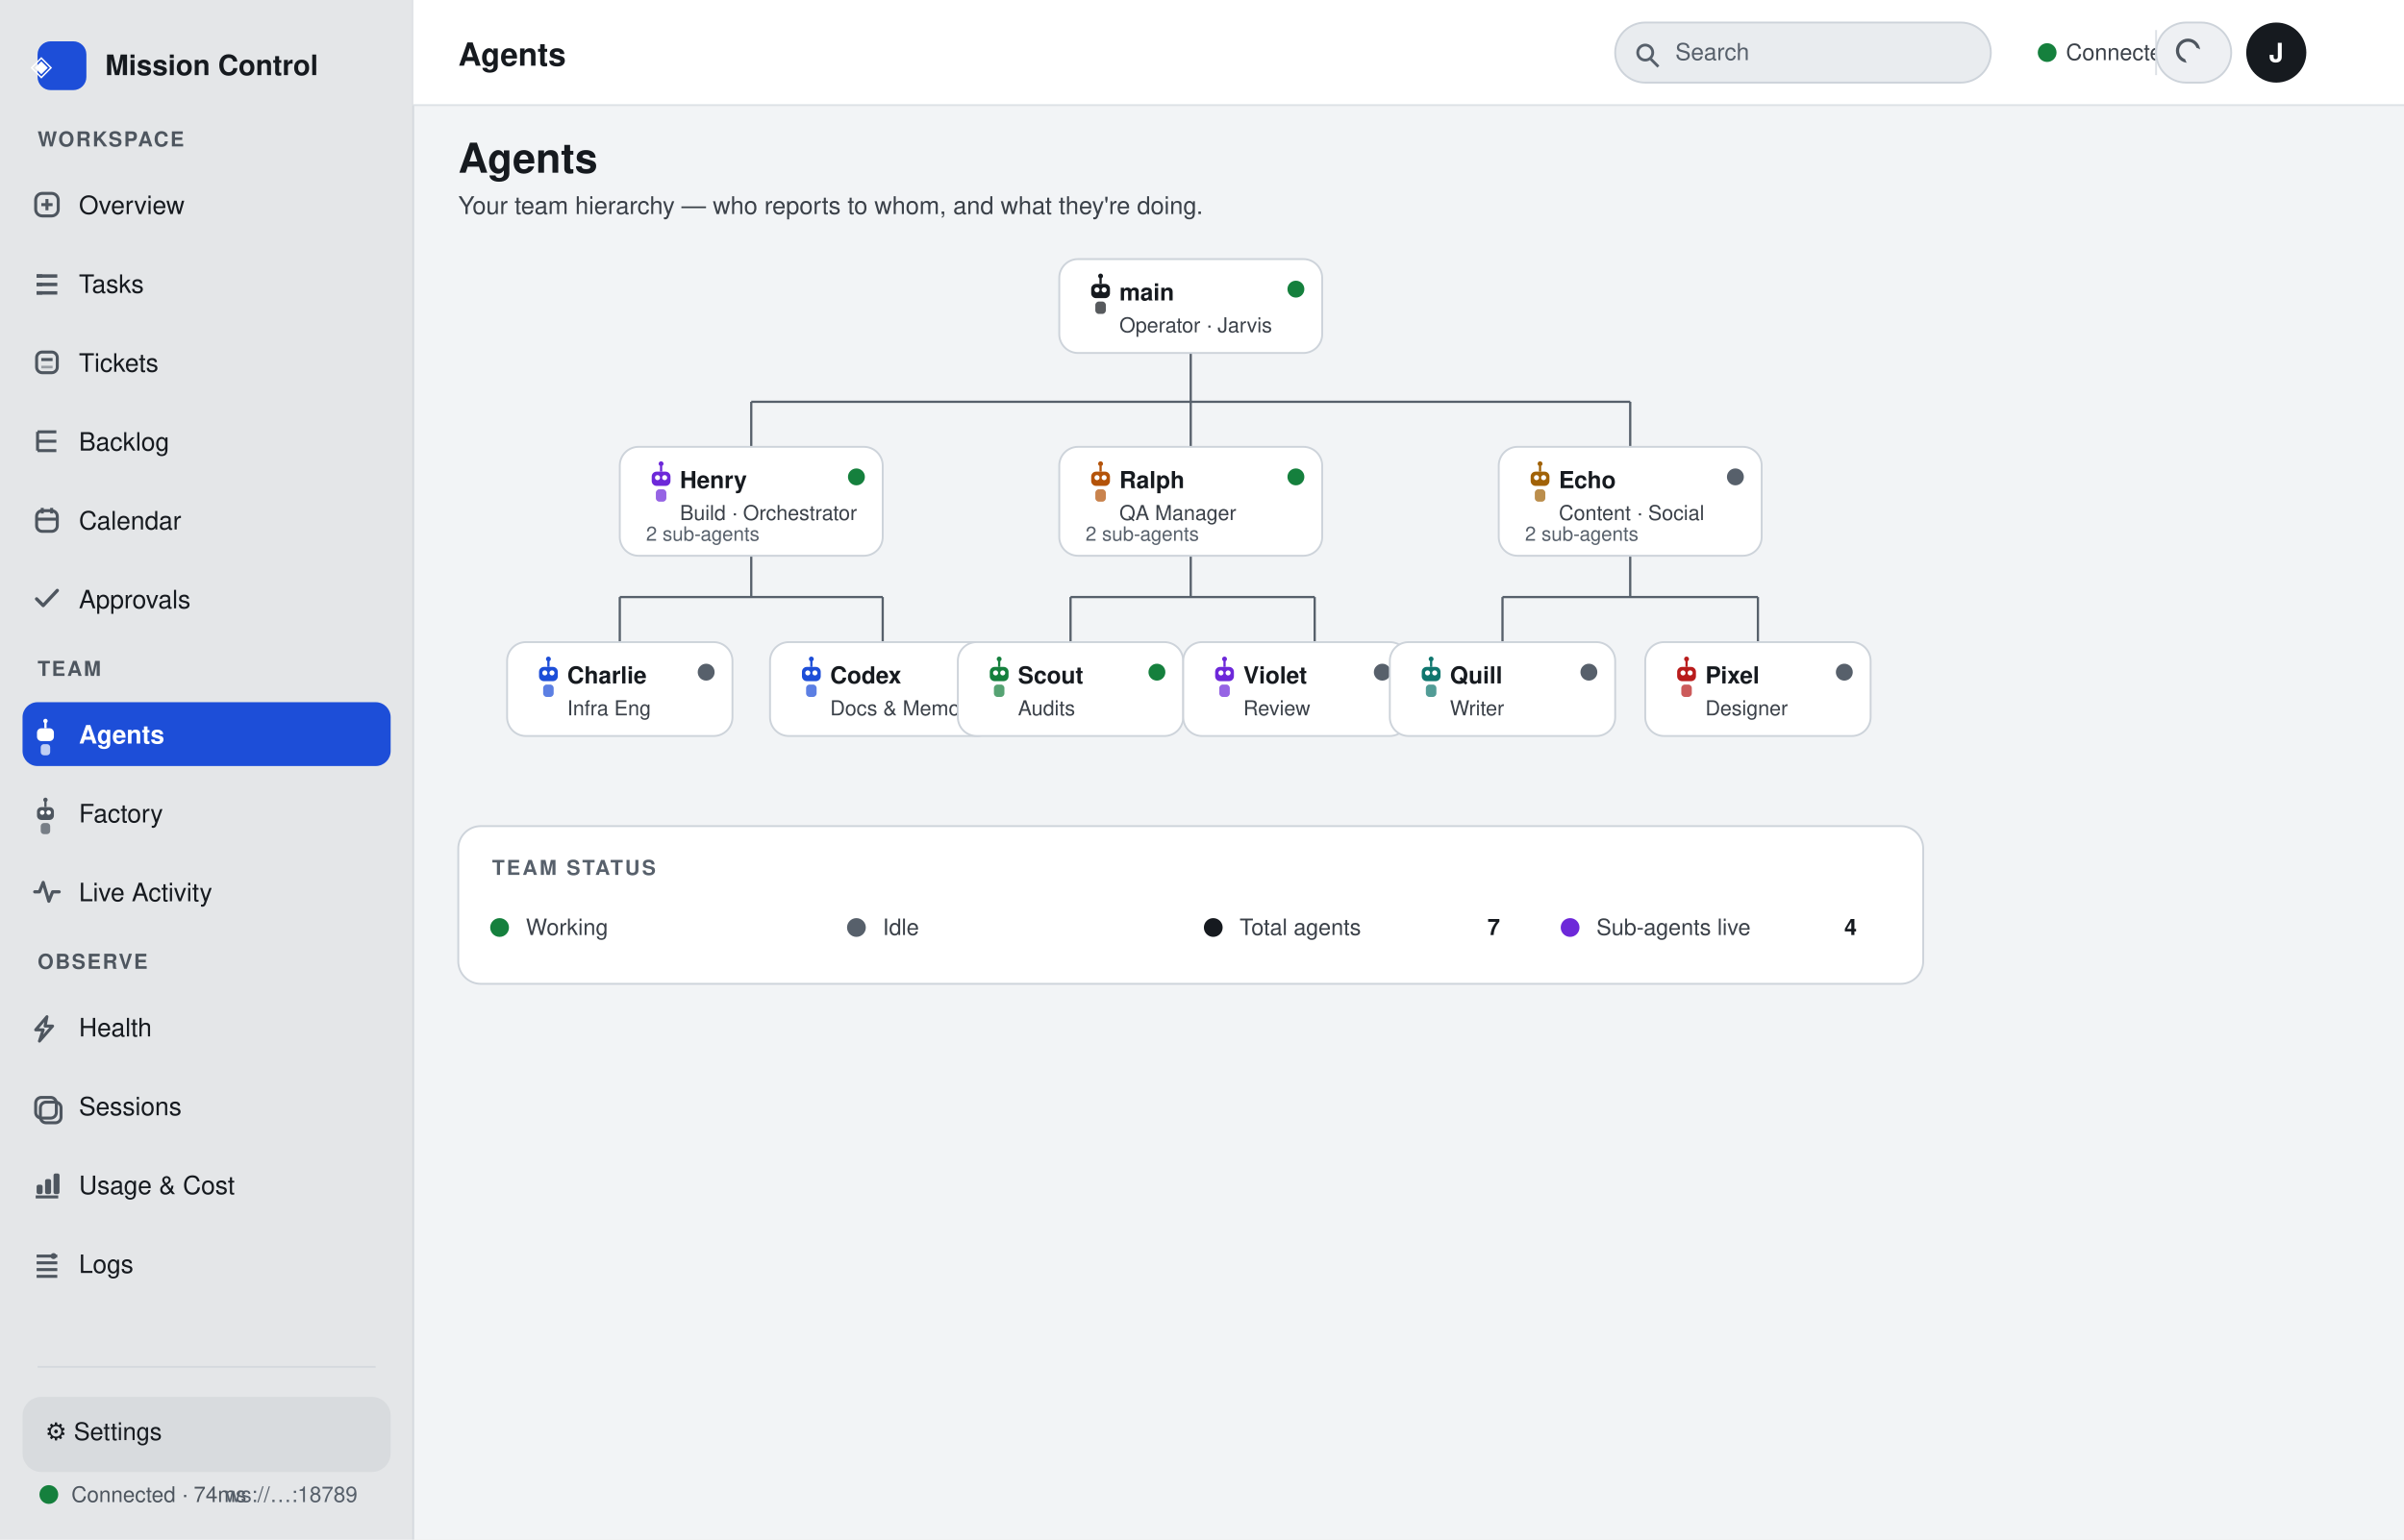
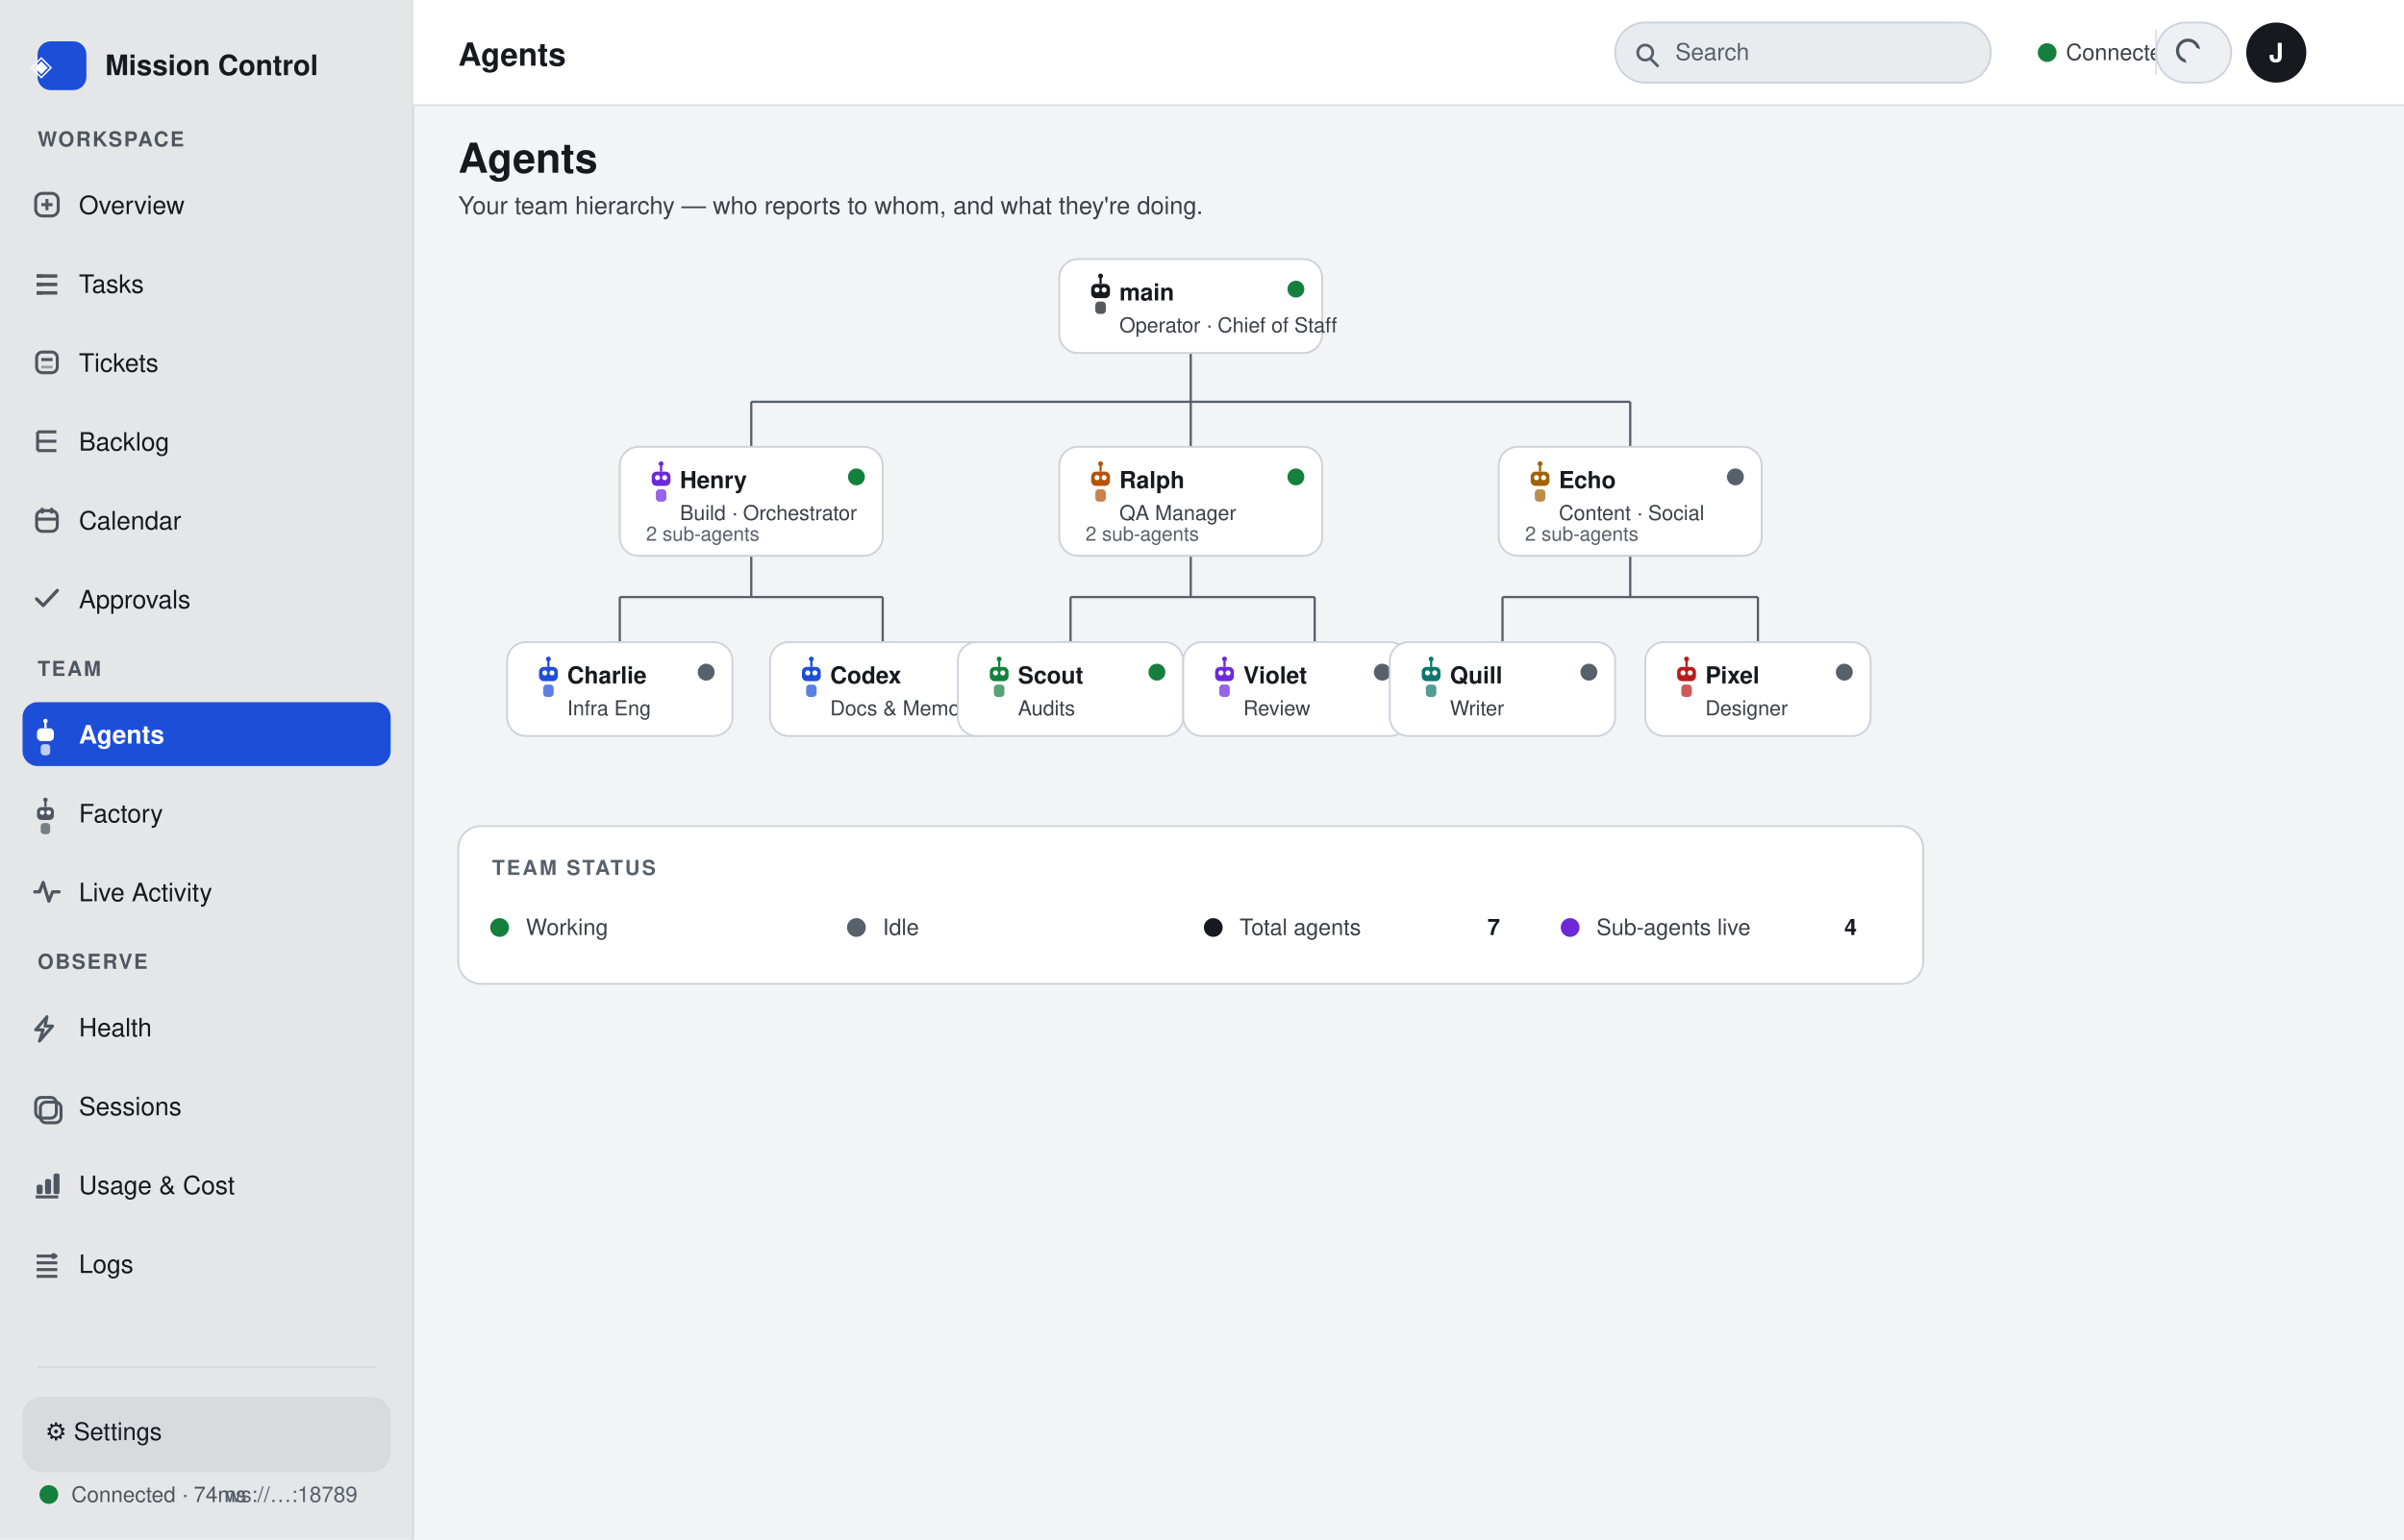
<svg xmlns="http://www.w3.org/2000/svg" width="1280" height="820" font-family="Helvetica Neue, Helvetica, Arial, sans-serif">
  <rect x="0" y="0" width="1280" height="820" fill="#F2F4F6" />
  <rect x="0" y="0" width="220" height="820" rx="0" fill="#E4E6E8" opacity="1" />
  <line x1="220" y1="0" x2="220" y2="820" stroke="#D5D9DE" stroke-width="1" opacity="1" />
  <rect x="20" y="22" width="26" height="26" rx="7" fill="#1D4ED8" opacity="1" />
  <text x="22" y="40" font-family="Helvetica Neue, Helvetica, Arial, sans-serif" font-size="15" font-weight="600" fill="#FFFFFF" text-anchor="middle" opacity="1">◈</text>
  <text x="56" y="40" font-family="Helvetica Neue, Helvetica, Arial, sans-serif" font-size="15" font-weight="600" fill="#161A1F" text-anchor="start" opacity="1">Mission Control</text>
  <text x="20" y="78" font-family="Helvetica Neue, Helvetica, Arial, sans-serif" font-size="11" font-weight="600" fill="#4E565F" text-anchor="start" opacity="1" letter-spacing="0.08em">WORKSPACE</text>
  <text x="42" y="114" font-family="Helvetica Neue, Helvetica, Arial, sans-serif" font-size="13.5" font-weight="400" fill="#161A1F" text-anchor="start" opacity="1">Overview</text>
  <rect x="19" y="103" width="12" height="12" rx="3.5" fill="none" stroke="#4E565F" stroke-width="1.6" opacity="1" />
  <line x1="22" y1="109.0" x2="28" y2="109.0" stroke="#4E565F" stroke-width="1.6" opacity="1" />
  <line x1="25.0" y1="106" x2="25.0" y2="112" stroke="#4E565F" stroke-width="1.6" opacity="1" />
  <text x="42" y="156" font-family="Helvetica Neue, Helvetica, Arial, sans-serif" font-size="13.5" font-weight="400" fill="#161A1F" text-anchor="start" opacity="1">Tasks</text>
  <line x1="19.5" y1="147.0" x2="30.5" y2="147.0" stroke="#4E565F" stroke-width="1.8" opacity="1" />
  <line x1="19.5" y1="151.5" x2="30.5" y2="151.5" stroke="#4E565F" stroke-width="1.8" opacity="1" />
  <line x1="19.5" y1="156.0" x2="30.5" y2="156.0" stroke="#4E565F" stroke-width="1.8" opacity="1" />
  <line x1="19.5" y1="147" x2="22.5" y2="147" stroke="#4E565F" stroke-width="1.8" opacity="1" />
  <line x1="19.5" y1="151.5" x2="22.5" y2="151.5" stroke="#4E565F" stroke-width="1.8" opacity="1" />
  <line x1="19.5" y1="156" x2="22.5" y2="156" stroke="#4E565F" stroke-width="1.8" opacity="1" />
  <text x="42" y="198" font-family="Helvetica Neue, Helvetica, Arial, sans-serif" font-size="13.5" font-weight="400" fill="#161A1F" text-anchor="start" opacity="1">Tickets</text>
  <rect x="19.5" y="187.5" width="11" height="11" rx="3" fill="none" stroke="#4E565F" stroke-width="1.6" opacity="1" />
  <line x1="22" y1="191.5" x2="28" y2="191.5" stroke="#4E565F" stroke-width="1.6" opacity="1" />
  <line x1="22" y1="195.5" x2="28" y2="195.5" stroke="#4E565F" stroke-width="1.4" opacity="0.5" />
  <text x="42" y="240" font-family="Helvetica Neue, Helvetica, Arial, sans-serif" font-size="13.5" font-weight="400" fill="#161A1F" text-anchor="start" opacity="1">Backlog</text>
  <line x1="20" y1="230" x2="30" y2="230" stroke="#4E565F" stroke-width="1.6" opacity="1" />
  <line x1="20" y1="235" x2="30" y2="235" stroke="#4E565F" stroke-width="1.6" opacity="1" />
  <line x1="20" y1="240" x2="30" y2="240" stroke="#4E565F" stroke-width="1.6" opacity="1" />
  <line x1="20" y1="230" x2="20" y2="240" stroke="#4E565F" stroke-width="1.6" opacity="1" />
  <text x="42" y="282" font-family="Helvetica Neue, Helvetica, Arial, sans-serif" font-size="13.5" font-weight="400" fill="#161A1F" text-anchor="start" opacity="1">Calendar</text>
  <rect x="19.5" y="272" width="11" height="11" rx="3" fill="none" stroke="#4E565F" stroke-width="1.6" opacity="1" />
  <line x1="19.5" y1="276.5" x2="30.5" y2="276.5" stroke="#4E565F" stroke-width="1.6" opacity="1" />
  <line x1="22.5" y1="270.5" x2="22.5" y2="273.5" stroke="#4E565F" stroke-width="1.6" opacity="1" />
  <line x1="27.5" y1="270.5" x2="27.5" y2="273.5" stroke="#4E565F" stroke-width="1.6" opacity="1" />
  <text x="42" y="324" font-family="Helvetica Neue, Helvetica, Arial, sans-serif" font-size="13.5" font-weight="400" fill="#161A1F" text-anchor="start" opacity="1">Approvals</text>
  <path d="M19.5,319.0 l3.5,3.5 l7.5,-8" stroke="#4E565F" stroke-width="1.8" fill="none" stroke-linecap="round" stroke-linejoin="round" />
  <text x="20" y="360" font-family="Helvetica Neue, Helvetica, Arial, sans-serif" font-size="11" font-weight="600" fill="#4E565F" text-anchor="start" opacity="1" letter-spacing="0.08em">TEAM</text>
  <rect x="12" y="374" width="196" height="34" rx="8" fill="#1D4ED8" opacity="1" />
  <text x="42" y="396" font-family="Helvetica Neue, Helvetica, Arial, sans-serif" font-size="13.5" font-weight="600" fill="#FFFFFF" text-anchor="start" opacity="1">Agents</text>
  <line x1="24.2" y1="385" x2="24.2" y2="387.88" stroke="#FFFFFF" stroke-width="1.2" opacity="1" />
  <circle cx="24.2" cy="384" r="1.17" fill="#FFFFFF" opacity="1" />
  <rect x="19.7" y="387.88" width="9.0" height="6.84" rx="2.34" fill="#FFFFFF" opacity="1" />
  <circle cx="22.49" cy="390.76" r="1.215" fill="#FFFFFF" opacity="1" />
  <circle cx="25.91" cy="390.76" r="1.215" fill="#FFFFFF" opacity="1" />
  <rect x="21.68" y="396.34" width="5.04" height="5.94" rx="1.71" fill="#FFFFFF" opacity="0.72" />
  <text x="42" y="438" font-family="Helvetica Neue, Helvetica, Arial, sans-serif" font-size="13.5" font-weight="400" fill="#161A1F" text-anchor="start" opacity="1">Factory</text>
  <line x1="24.2" y1="427" x2="24.2" y2="429.88" stroke="#4E565F" stroke-width="1.2" opacity="1" />
  <circle cx="24.2" cy="426" r="1.17" fill="#4E565F" opacity="1" />
  <rect x="19.7" y="429.88" width="9.0" height="6.84" rx="2.34" fill="#4E565F" opacity="1" />
  <circle cx="22.49" cy="432.76" r="1.215" fill="#FFFFFF" opacity="1" />
  <circle cx="25.91" cy="432.76" r="1.215" fill="#FFFFFF" opacity="1" />
  <rect x="21.68" y="438.34" width="5.04" height="5.94" rx="1.71" fill="#4E565F" opacity="0.72" />
  <text x="42" y="480" font-family="Helvetica Neue, Helvetica, Arial, sans-serif" font-size="13.5" font-weight="400" fill="#161A1F" text-anchor="start" opacity="1">Live Activity</text>
  <path d="M18.5,475.0 L21,475.0 L23,470.0 L26,480.0 L28,475.0 L31.5,475.0" stroke="#4E565F" stroke-width="1.7" fill="none" stroke-linecap="round" stroke-linejoin="round" />
  <text x="20" y="516" font-family="Helvetica Neue, Helvetica, Arial, sans-serif" font-size="11" font-weight="600" fill="#4E565F" text-anchor="start" opacity="1" letter-spacing="0.08em">OBSERVE</text>
  <text x="42" y="552" font-family="Helvetica Neue, Helvetica, Arial, sans-serif" font-size="13.5" font-weight="400" fill="#161A1F" text-anchor="start" opacity="1">Health</text>
  <path d="M25.0,541.5 l-6,7 l4,0 l-2,6 l7,-8 l-4,0 z" stroke="#4E565F" stroke-width="1.6" fill="none" stroke-linecap="round" stroke-linejoin="round" />
  <text x="42" y="594" font-family="Helvetica Neue, Helvetica, Arial, sans-serif" font-size="13.5" font-weight="400" fill="#161A1F" text-anchor="start" opacity="1">Sessions</text>
  <rect x="19" y="584.5" width="11" height="11" rx="3" fill="none" stroke="#4E565F" stroke-width="1.6" opacity="1" />
  <rect x="21.5" y="587" width="11" height="11" rx="3" fill="none" stroke="#4E565F" stroke-width="1.6" opacity="1" />
  <text x="42" y="636" font-family="Helvetica Neue, Helvetica, Arial, sans-serif" font-size="13.5" font-weight="400" fill="#161A1F" text-anchor="start" opacity="1">Usage &amp; Cost</text>
  <rect x="19.5" y="631" width="3.2" height="5" rx="1" fill="#4E565F" opacity="1" />
  <rect x="24.0" y="628" width="3.2" height="8" rx="1" fill="#4E565F" opacity="1" />
  <rect x="28.5" y="625" width="3.2" height="11" rx="1" fill="#4E565F" opacity="1" />
  <line x1="19" y1="637.5" x2="31" y2="637.5" stroke="#4E565F" stroke-width="1.6" opacity="1" />
  <text x="42" y="678" font-family="Helvetica Neue, Helvetica, Arial, sans-serif" font-size="13.5" font-weight="400" fill="#161A1F" text-anchor="start" opacity="1">Logs</text>
  <line x1="19.5" y1="669.0" x2="30.5" y2="669.0" stroke="#4E565F" stroke-width="1.6" opacity="1" />
  <line x1="19.5" y1="672.6" x2="30.5" y2="672.6" stroke="#4E565F" stroke-width="1.6" opacity="1" />
  <line x1="19.5" y1="676.2" x2="30.5" y2="676.2" stroke="#4E565F" stroke-width="1.6" opacity="1" />
  <line x1="19.5" y1="679.8" x2="30.5" y2="679.8" stroke="#4E565F" stroke-width="1.6" opacity="1" />
  <circle cx="28.5" cy="669" r="1.6" fill="#4E565F" opacity="1" />
  <line x1="20" y1="728" x2="200" y2="728" stroke="#D5D9DE" stroke-width="1" opacity="1" />
  <rect x="12" y="744" width="196" height="40" rx="10" fill="#D8DBDE" opacity="1" />
  <text x="24" y="767" font-family="Helvetica Neue, Helvetica, Arial, sans-serif" font-size="13" font-weight="500" fill="#161A1F" text-anchor="start" opacity="1">⚙  Settings</text>
  <circle cx="26" cy="796" r="5" fill="#15803D" opacity="1" />
  <text x="38" y="800" font-family="Helvetica Neue, Helvetica, Arial, sans-serif" font-size="11.5" font-weight="400" fill="#4E565F" text-anchor="start" opacity="1">Connected · 74ms</text>
  <text x="120" y="800" font-family="Helvetica Neue, Helvetica, Arial, sans-serif" font-size="11.5" font-weight="400" fill="#57606B" text-anchor="start" opacity="1">ws://…:18789</text>
  <rect x="220" y="0" width="1060" height="56" rx="0" fill="#FFFFFF" opacity="1" />
  <line x1="220" y1="56" x2="1280" y2="56" stroke="#DDE1E6" stroke-width="1" opacity="1" />
  <text x="244" y="35" font-family="Helvetica Neue, Helvetica, Arial, sans-serif" font-size="17" font-weight="600" fill="#161A1F" text-anchor="start" opacity="1">Agents</text>
  <rect x="860" y="12" width="200" height="32" rx="16.0" fill="#E9ECEF" stroke="#CDD3DA" stroke-width="1" opacity="1" />
  <circle cx="876" cy="28.0" r="4" fill="none" stroke="#57606B" stroke-width="1.5" opacity="1" />
  <line x1="879" y1="31.5" x2="883" y2="35.5" stroke="#57606B" stroke-width="1.5" opacity="1" />
  <text x="892" y="32.0" font-family="Helvetica Neue, Helvetica, Arial, sans-serif" font-size="12.5" font-weight="400" fill="#57606B" text-anchor="start" opacity="1">Search</text>
  <circle cx="1090" cy="28" r="5" fill="#15803D" opacity="1" />
  <text x="1100" y="32" font-family="Helvetica Neue, Helvetica, Arial, sans-serif" font-size="12" font-weight="500" fill="#3B4149" text-anchor="start" opacity="1">Connected</text>
  <line x1="1148" y1="16" x2="1148" y2="40" stroke="#DDE1E6" stroke-width="1" opacity="1" />
  <rect x="1148" y="12" width="40" height="32" rx="16" fill="#EEF0F3" stroke="#CDD3DA" stroke-width="1" opacity="1" />
  <circle cx="1165" cy="27" r="5.6" fill="none" stroke="#4E565F" stroke-width="1.7" opacity="1" />
  <circle cx="1168.5" cy="30.5" r="5.1" fill="#EEF0F3" opacity="1" />
  <rect x="1196" y="12" width="32" height="32" rx="16" fill="#161A1F" opacity="1" />
  <text x="1212" y="33" font-family="Helvetica Neue, Helvetica, Arial, sans-serif" font-size="14" font-weight="600" fill="#FFFFFF" text-anchor="middle" opacity="1">J</text>
  <text x="244" y="92" font-family="Helvetica Neue, Helvetica, Arial, sans-serif" font-size="22" font-weight="600" fill="#161A1F" text-anchor="start" opacity="1">Agents</text>
  <text x="244" y="114" font-family="Helvetica Neue, Helvetica, Arial, sans-serif" font-size="13" font-weight="400" fill="#3B4149" text-anchor="start" opacity="1">Your team hierarchy — who reports to whom, and what they're doing.</text>
  <line x1="634" y1="188" x2="634" y2="214" stroke="#57606B" stroke-width="1.2" opacity="1" />
  <line x1="400" y1="214" x2="868" y2="214" stroke="#57606B" stroke-width="1.2" opacity="1" />
  <line x1="400" y1="214" x2="400" y2="238" stroke="#57606B" stroke-width="1.2" opacity="1" />
  <line x1="634" y1="214" x2="634" y2="238" stroke="#57606B" stroke-width="1.2" opacity="1" />
  <line x1="868" y1="214" x2="868" y2="238" stroke="#57606B" stroke-width="1.2" opacity="1" />
  <line x1="400" y1="296" x2="400" y2="318" stroke="#57606B" stroke-width="1.2" opacity="1" />
  <line x1="330" y1="318" x2="470" y2="318" stroke="#57606B" stroke-width="1.2" opacity="1" />
  <line x1="330" y1="318" x2="330" y2="342" stroke="#57606B" stroke-width="1.2" opacity="1" />
  <line x1="470" y1="318" x2="470" y2="342" stroke="#57606B" stroke-width="1.2" opacity="1" />
  <line x1="634" y1="296" x2="634" y2="318" stroke="#57606B" stroke-width="1.2" opacity="1" />
  <line x1="570" y1="318" x2="700" y2="318" stroke="#57606B" stroke-width="1.2" opacity="1" />
  <line x1="570" y1="318" x2="570" y2="342" stroke="#57606B" stroke-width="1.2" opacity="1" />
  <line x1="700" y1="318" x2="700" y2="342" stroke="#57606B" stroke-width="1.2" opacity="1" />
  <line x1="868" y1="296" x2="868" y2="318" stroke="#57606B" stroke-width="1.2" opacity="1" />
  <line x1="800" y1="318" x2="936" y2="318" stroke="#57606B" stroke-width="1.2" opacity="1" />
  <line x1="800" y1="318" x2="800" y2="342" stroke="#57606B" stroke-width="1.2" opacity="1" />
  <line x1="936" y1="318" x2="936" y2="342" stroke="#57606B" stroke-width="1.2" opacity="1" />
  <rect x="564" y="138" width="140" height="50" rx="10" fill="#FFFFFF" stroke="#CDD3DA" stroke-width="1" opacity="1" />
  <line x1="586.0" y1="148" x2="586.0" y2="151.2" stroke="#161A1F" stroke-width="1.2" opacity="1" />
  <circle cx="586.0" cy="147" r="1.3" fill="#161A1F" opacity="1" />
  <rect x="581.0" y="151.2" width="10.0" height="7.6" rx="2.6" fill="#161A1F" opacity="1" />
  <circle cx="584.1" cy="154.4" r="1.35" fill="#FFFFFF" opacity="1" />
  <circle cx="587.9" cy="154.4" r="1.35" fill="#FFFFFF" opacity="1" />
  <rect x="583.2" y="160.6" width="5.6" height="6.6" rx="1.9" fill="#161A1F" opacity="0.72" />
  <text x="596" y="160" font-family="Helvetica Neue, Helvetica, Arial, sans-serif" font-size="12.5" font-weight="600" fill="#161A1F" text-anchor="start" opacity="1">main</text>
-   <text x="596" y="177" font-family="Helvetica Neue, Helvetica, Arial, sans-serif" font-size="11" font-weight="400" fill="#3B4149" text-anchor="start" opacity="1">Operator · Jarvis</text>
+   <text x="596" y="177" font-family="Helvetica Neue, Helvetica, Arial, sans-serif" font-size="11" font-weight="400" fill="#3B4149" text-anchor="start" opacity="1">Operator · Chief of Staff</text>
  <circle cx="690" cy="154" r="4.5" fill="#15803D" opacity="1" />
  <rect x="330" y="238" width="140" height="58" rx="10" fill="#FFFFFF" stroke="#CDD3DA" stroke-width="1" opacity="1" />
  <line x1="352.0" y1="248" x2="352.0" y2="251.2" stroke="#6D28D9" stroke-width="1.2" opacity="1" />
  <circle cx="352.0" cy="247" r="1.3" fill="#6D28D9" opacity="1" />
  <rect x="347.0" y="251.2" width="10.0" height="7.6" rx="2.6" fill="#6D28D9" opacity="1" />
  <circle cx="350.1" cy="254.4" r="1.35" fill="#FFFFFF" opacity="1" />
  <circle cx="353.9" cy="254.4" r="1.35" fill="#FFFFFF" opacity="1" />
  <rect x="349.2" y="260.6" width="5.6" height="6.6" rx="1.9" fill="#6D28D9" opacity="0.72" />
  <text x="362" y="260" font-family="Helvetica Neue, Helvetica, Arial, sans-serif" font-size="12.5" font-weight="600" fill="#161A1F" text-anchor="start" opacity="1">Henry</text>
  <text x="362" y="277" font-family="Helvetica Neue, Helvetica, Arial, sans-serif" font-size="11" font-weight="400" fill="#3B4149" text-anchor="start" opacity="1">Build · Orchestrator</text>
  <circle cx="456" cy="254" r="4.5" fill="#15803D" opacity="1" />
  <text x="344" y="288" font-family="Helvetica Neue, Helvetica, Arial, sans-serif" font-size="10.5" font-weight="400" fill="#57606B" text-anchor="start" opacity="1">2 sub-agents</text>
  <rect x="564" y="238" width="140" height="58" rx="10" fill="#FFFFFF" stroke="#CDD3DA" stroke-width="1" opacity="1" />
  <line x1="586.0" y1="248" x2="586.0" y2="251.2" stroke="#B45309" stroke-width="1.2" opacity="1" />
  <circle cx="586.0" cy="247" r="1.3" fill="#B45309" opacity="1" />
  <rect x="581.0" y="251.2" width="10.0" height="7.6" rx="2.6" fill="#B45309" opacity="1" />
  <circle cx="584.1" cy="254.4" r="1.35" fill="#FFFFFF" opacity="1" />
  <circle cx="587.9" cy="254.4" r="1.35" fill="#FFFFFF" opacity="1" />
  <rect x="583.2" y="260.6" width="5.6" height="6.6" rx="1.9" fill="#B45309" opacity="0.72" />
  <text x="596" y="260" font-family="Helvetica Neue, Helvetica, Arial, sans-serif" font-size="12.5" font-weight="600" fill="#161A1F" text-anchor="start" opacity="1">Ralph</text>
  <text x="596" y="277" font-family="Helvetica Neue, Helvetica, Arial, sans-serif" font-size="11" font-weight="400" fill="#3B4149" text-anchor="start" opacity="1">QA Manager</text>
  <circle cx="690" cy="254" r="4.5" fill="#15803D" opacity="1" />
  <text x="578" y="288" font-family="Helvetica Neue, Helvetica, Arial, sans-serif" font-size="10.5" font-weight="400" fill="#57606B" text-anchor="start" opacity="1">2 sub-agents</text>
  <rect x="798" y="238" width="140" height="58" rx="10" fill="#FFFFFF" stroke="#CDD3DA" stroke-width="1" opacity="1" />
  <line x1="820.0" y1="248" x2="820.0" y2="251.2" stroke="#A16207" stroke-width="1.2" opacity="1" />
  <circle cx="820.0" cy="247" r="1.3" fill="#A16207" opacity="1" />
  <rect x="815.0" y="251.2" width="10.0" height="7.6" rx="2.6" fill="#A16207" opacity="1" />
  <circle cx="818.1" cy="254.4" r="1.35" fill="#FFFFFF" opacity="1" />
  <circle cx="821.9" cy="254.4" r="1.35" fill="#FFFFFF" opacity="1" />
  <rect x="817.2" y="260.6" width="5.6" height="6.6" rx="1.9" fill="#A16207" opacity="0.72" />
  <text x="830" y="260" font-family="Helvetica Neue, Helvetica, Arial, sans-serif" font-size="12.5" font-weight="600" fill="#161A1F" text-anchor="start" opacity="1">Echo</text>
  <text x="830" y="277" font-family="Helvetica Neue, Helvetica, Arial, sans-serif" font-size="11" font-weight="400" fill="#3B4149" text-anchor="start" opacity="1">Content · Social</text>
  <circle cx="924" cy="254" r="4.5" fill="#57606B" opacity="1" />
  <text x="812" y="288" font-family="Helvetica Neue, Helvetica, Arial, sans-serif" font-size="10.5" font-weight="400" fill="#57606B" text-anchor="start" opacity="1">2 sub-agents</text>
  <rect x="270" y="342" width="120" height="50" rx="10" fill="#FFFFFF" stroke="#CDD3DA" stroke-width="1" opacity="1" />
  <line x1="292.0" y1="352" x2="292.0" y2="355.2" stroke="#1D4ED8" stroke-width="1.2" opacity="1" />
  <circle cx="292.0" cy="351" r="1.3" fill="#1D4ED8" opacity="1" />
  <rect x="287.0" y="355.2" width="10.0" height="7.6" rx="2.6" fill="#1D4ED8" opacity="1" />
  <circle cx="290.1" cy="358.4" r="1.35" fill="#FFFFFF" opacity="1" />
  <circle cx="293.9" cy="358.4" r="1.35" fill="#FFFFFF" opacity="1" />
  <rect x="289.2" y="364.6" width="5.6" height="6.6" rx="1.9" fill="#1D4ED8" opacity="0.72" />
  <text x="302" y="364" font-family="Helvetica Neue, Helvetica, Arial, sans-serif" font-size="12.5" font-weight="600" fill="#161A1F" text-anchor="start" opacity="1">Charlie</text>
  <text x="302" y="381" font-family="Helvetica Neue, Helvetica, Arial, sans-serif" font-size="11" font-weight="400" fill="#3B4149" text-anchor="start" opacity="1">Infra Eng</text>
  <circle cx="376" cy="358" r="4.5" fill="#57606B" opacity="1" />
  <rect x="410" y="342" width="120" height="50" rx="10" fill="#FFFFFF" stroke="#CDD3DA" stroke-width="1" opacity="1" />
  <line x1="432.0" y1="352" x2="432.0" y2="355.2" stroke="#1D4ED8" stroke-width="1.2" opacity="1" />
  <circle cx="432.0" cy="351" r="1.3" fill="#1D4ED8" opacity="1" />
  <rect x="427.0" y="355.2" width="10.0" height="7.6" rx="2.6" fill="#1D4ED8" opacity="1" />
  <circle cx="430.1" cy="358.4" r="1.35" fill="#FFFFFF" opacity="1" />
  <circle cx="433.9" cy="358.4" r="1.35" fill="#FFFFFF" opacity="1" />
  <rect x="429.2" y="364.6" width="5.6" height="6.6" rx="1.9" fill="#1D4ED8" opacity="0.72" />
  <text x="442" y="364" font-family="Helvetica Neue, Helvetica, Arial, sans-serif" font-size="12.5" font-weight="600" fill="#161A1F" text-anchor="start" opacity="1">Codex</text>
  <text x="442" y="381" font-family="Helvetica Neue, Helvetica, Arial, sans-serif" font-size="11" font-weight="400" fill="#3B4149" text-anchor="start" opacity="1">Docs &amp; Memory</text>
  <circle cx="516" cy="358" r="4.5" fill="#57606B" opacity="1" />
  <rect x="510" y="342" width="120" height="50" rx="10" fill="#FFFFFF" stroke="#CDD3DA" stroke-width="1" opacity="1" />
  <line x1="532.0" y1="352" x2="532.0" y2="355.2" stroke="#15803D" stroke-width="1.2" opacity="1" />
  <circle cx="532.0" cy="351" r="1.3" fill="#15803D" opacity="1" />
  <rect x="527.0" y="355.2" width="10.0" height="7.6" rx="2.6" fill="#15803D" opacity="1" />
  <circle cx="530.1" cy="358.4" r="1.35" fill="#FFFFFF" opacity="1" />
  <circle cx="533.9" cy="358.4" r="1.35" fill="#FFFFFF" opacity="1" />
  <rect x="529.2" y="364.6" width="5.6" height="6.6" rx="1.9" fill="#15803D" opacity="0.72" />
  <text x="542" y="364" font-family="Helvetica Neue, Helvetica, Arial, sans-serif" font-size="12.5" font-weight="600" fill="#161A1F" text-anchor="start" opacity="1">Scout</text>
  <text x="542" y="381" font-family="Helvetica Neue, Helvetica, Arial, sans-serif" font-size="11" font-weight="400" fill="#3B4149" text-anchor="start" opacity="1">Audits</text>
  <circle cx="616" cy="358" r="4.5" fill="#15803D" opacity="1" />
  <rect x="630" y="342" width="120" height="50" rx="10" fill="#FFFFFF" stroke="#CDD3DA" stroke-width="1" opacity="1" />
  <line x1="652.0" y1="352" x2="652.0" y2="355.2" stroke="#6D28D9" stroke-width="1.2" opacity="1" />
  <circle cx="652.0" cy="351" r="1.3" fill="#6D28D9" opacity="1" />
  <rect x="647.0" y="355.2" width="10.0" height="7.6" rx="2.6" fill="#6D28D9" opacity="1" />
  <circle cx="650.1" cy="358.4" r="1.35" fill="#FFFFFF" opacity="1" />
  <circle cx="653.9" cy="358.4" r="1.35" fill="#FFFFFF" opacity="1" />
  <rect x="649.2" y="364.6" width="5.6" height="6.6" rx="1.9" fill="#6D28D9" opacity="0.72" />
  <text x="662" y="364" font-family="Helvetica Neue, Helvetica, Arial, sans-serif" font-size="12.5" font-weight="600" fill="#161A1F" text-anchor="start" opacity="1">Violet</text>
  <text x="662" y="381" font-family="Helvetica Neue, Helvetica, Arial, sans-serif" font-size="11" font-weight="400" fill="#3B4149" text-anchor="start" opacity="1">Review</text>
  <circle cx="736" cy="358" r="4.5" fill="#57606B" opacity="1" />
  <rect x="740" y="342" width="120" height="50" rx="10" fill="#FFFFFF" stroke="#CDD3DA" stroke-width="1" opacity="1" />
  <line x1="762.0" y1="352" x2="762.0" y2="355.2" stroke="#0F766E" stroke-width="1.2" opacity="1" />
  <circle cx="762.0" cy="351" r="1.3" fill="#0F766E" opacity="1" />
  <rect x="757.0" y="355.2" width="10.0" height="7.6" rx="2.6" fill="#0F766E" opacity="1" />
  <circle cx="760.1" cy="358.4" r="1.35" fill="#FFFFFF" opacity="1" />
  <circle cx="763.9" cy="358.4" r="1.35" fill="#FFFFFF" opacity="1" />
  <rect x="759.2" y="364.6" width="5.6" height="6.6" rx="1.9" fill="#0F766E" opacity="0.72" />
  <text x="772" y="364" font-family="Helvetica Neue, Helvetica, Arial, sans-serif" font-size="12.5" font-weight="600" fill="#161A1F" text-anchor="start" opacity="1">Quill</text>
  <text x="772" y="381" font-family="Helvetica Neue, Helvetica, Arial, sans-serif" font-size="11" font-weight="400" fill="#3B4149" text-anchor="start" opacity="1">Writer</text>
  <circle cx="846" cy="358" r="4.5" fill="#57606B" opacity="1" />
  <rect x="876" y="342" width="120" height="50" rx="10" fill="#FFFFFF" stroke="#CDD3DA" stroke-width="1" opacity="1" />
  <line x1="898.0" y1="352" x2="898.0" y2="355.2" stroke="#B91C1C" stroke-width="1.2" opacity="1" />
  <circle cx="898.0" cy="351" r="1.3" fill="#B91C1C" opacity="1" />
  <rect x="893.0" y="355.2" width="10.0" height="7.6" rx="2.6" fill="#B91C1C" opacity="1" />
  <circle cx="896.1" cy="358.4" r="1.35" fill="#FFFFFF" opacity="1" />
  <circle cx="899.9" cy="358.4" r="1.35" fill="#FFFFFF" opacity="1" />
  <rect x="895.2" y="364.6" width="5.6" height="6.6" rx="1.9" fill="#B91C1C" opacity="0.72" />
  <text x="908" y="364" font-family="Helvetica Neue, Helvetica, Arial, sans-serif" font-size="12.5" font-weight="600" fill="#161A1F" text-anchor="start" opacity="1">Pixel</text>
  <text x="908" y="381" font-family="Helvetica Neue, Helvetica, Arial, sans-serif" font-size="11" font-weight="400" fill="#3B4149" text-anchor="start" opacity="1">Designer</text>
  <circle cx="982" cy="358" r="4.5" fill="#57606B" opacity="1" />
  <rect x="244" y="440" width="780" height="84" rx="12" fill="#FFFFFF" stroke="#CDD3DA" stroke-width="1" opacity="1" />
  <text x="262" y="466" font-family="Helvetica Neue, Helvetica, Arial, sans-serif" font-size="11" font-weight="600" fill="#57606B" text-anchor="start" opacity="1" letter-spacing="0.1em">TEAM STATUS</text>
  <circle cx="266" cy="494" r="5" fill="#15803D" opacity="1" />
  <text x="280" y="498" font-family="Helvetica Neue, Helvetica, Arial, sans-serif" font-size="12" font-weight="400" fill="#3B4149" text-anchor="start" opacity="1">Working</text>
  <circle cx="456" cy="494" r="5" fill="#57606B" opacity="1" />
  <text x="470" y="498" font-family="Helvetica Neue, Helvetica, Arial, sans-serif" font-size="12" font-weight="400" fill="#3B4149" text-anchor="start" opacity="1">Idle</text>
  <circle cx="646" cy="494" r="5" fill="#161A1F" opacity="1" />
  <text x="660" y="498" font-family="Helvetica Neue, Helvetica, Arial, sans-serif" font-size="12" font-weight="400" fill="#3B4149" text-anchor="start" opacity="1">Total agents</text>
  <text x="792" y="498" font-family="Helvetica Neue, Helvetica, Arial, sans-serif" font-size="12" font-weight="600" fill="#161A1F" text-anchor="start" opacity="1">7</text>
  <circle cx="836" cy="494" r="5" fill="#6D28D9" opacity="1" />
  <text x="850" y="498" font-family="Helvetica Neue, Helvetica, Arial, sans-serif" font-size="12" font-weight="400" fill="#3B4149" text-anchor="start" opacity="1">Sub-agents live</text>
  <text x="982" y="498" font-family="Helvetica Neue, Helvetica, Arial, sans-serif" font-size="12" font-weight="600" fill="#161A1F" text-anchor="start" opacity="1">4</text>
</svg>
